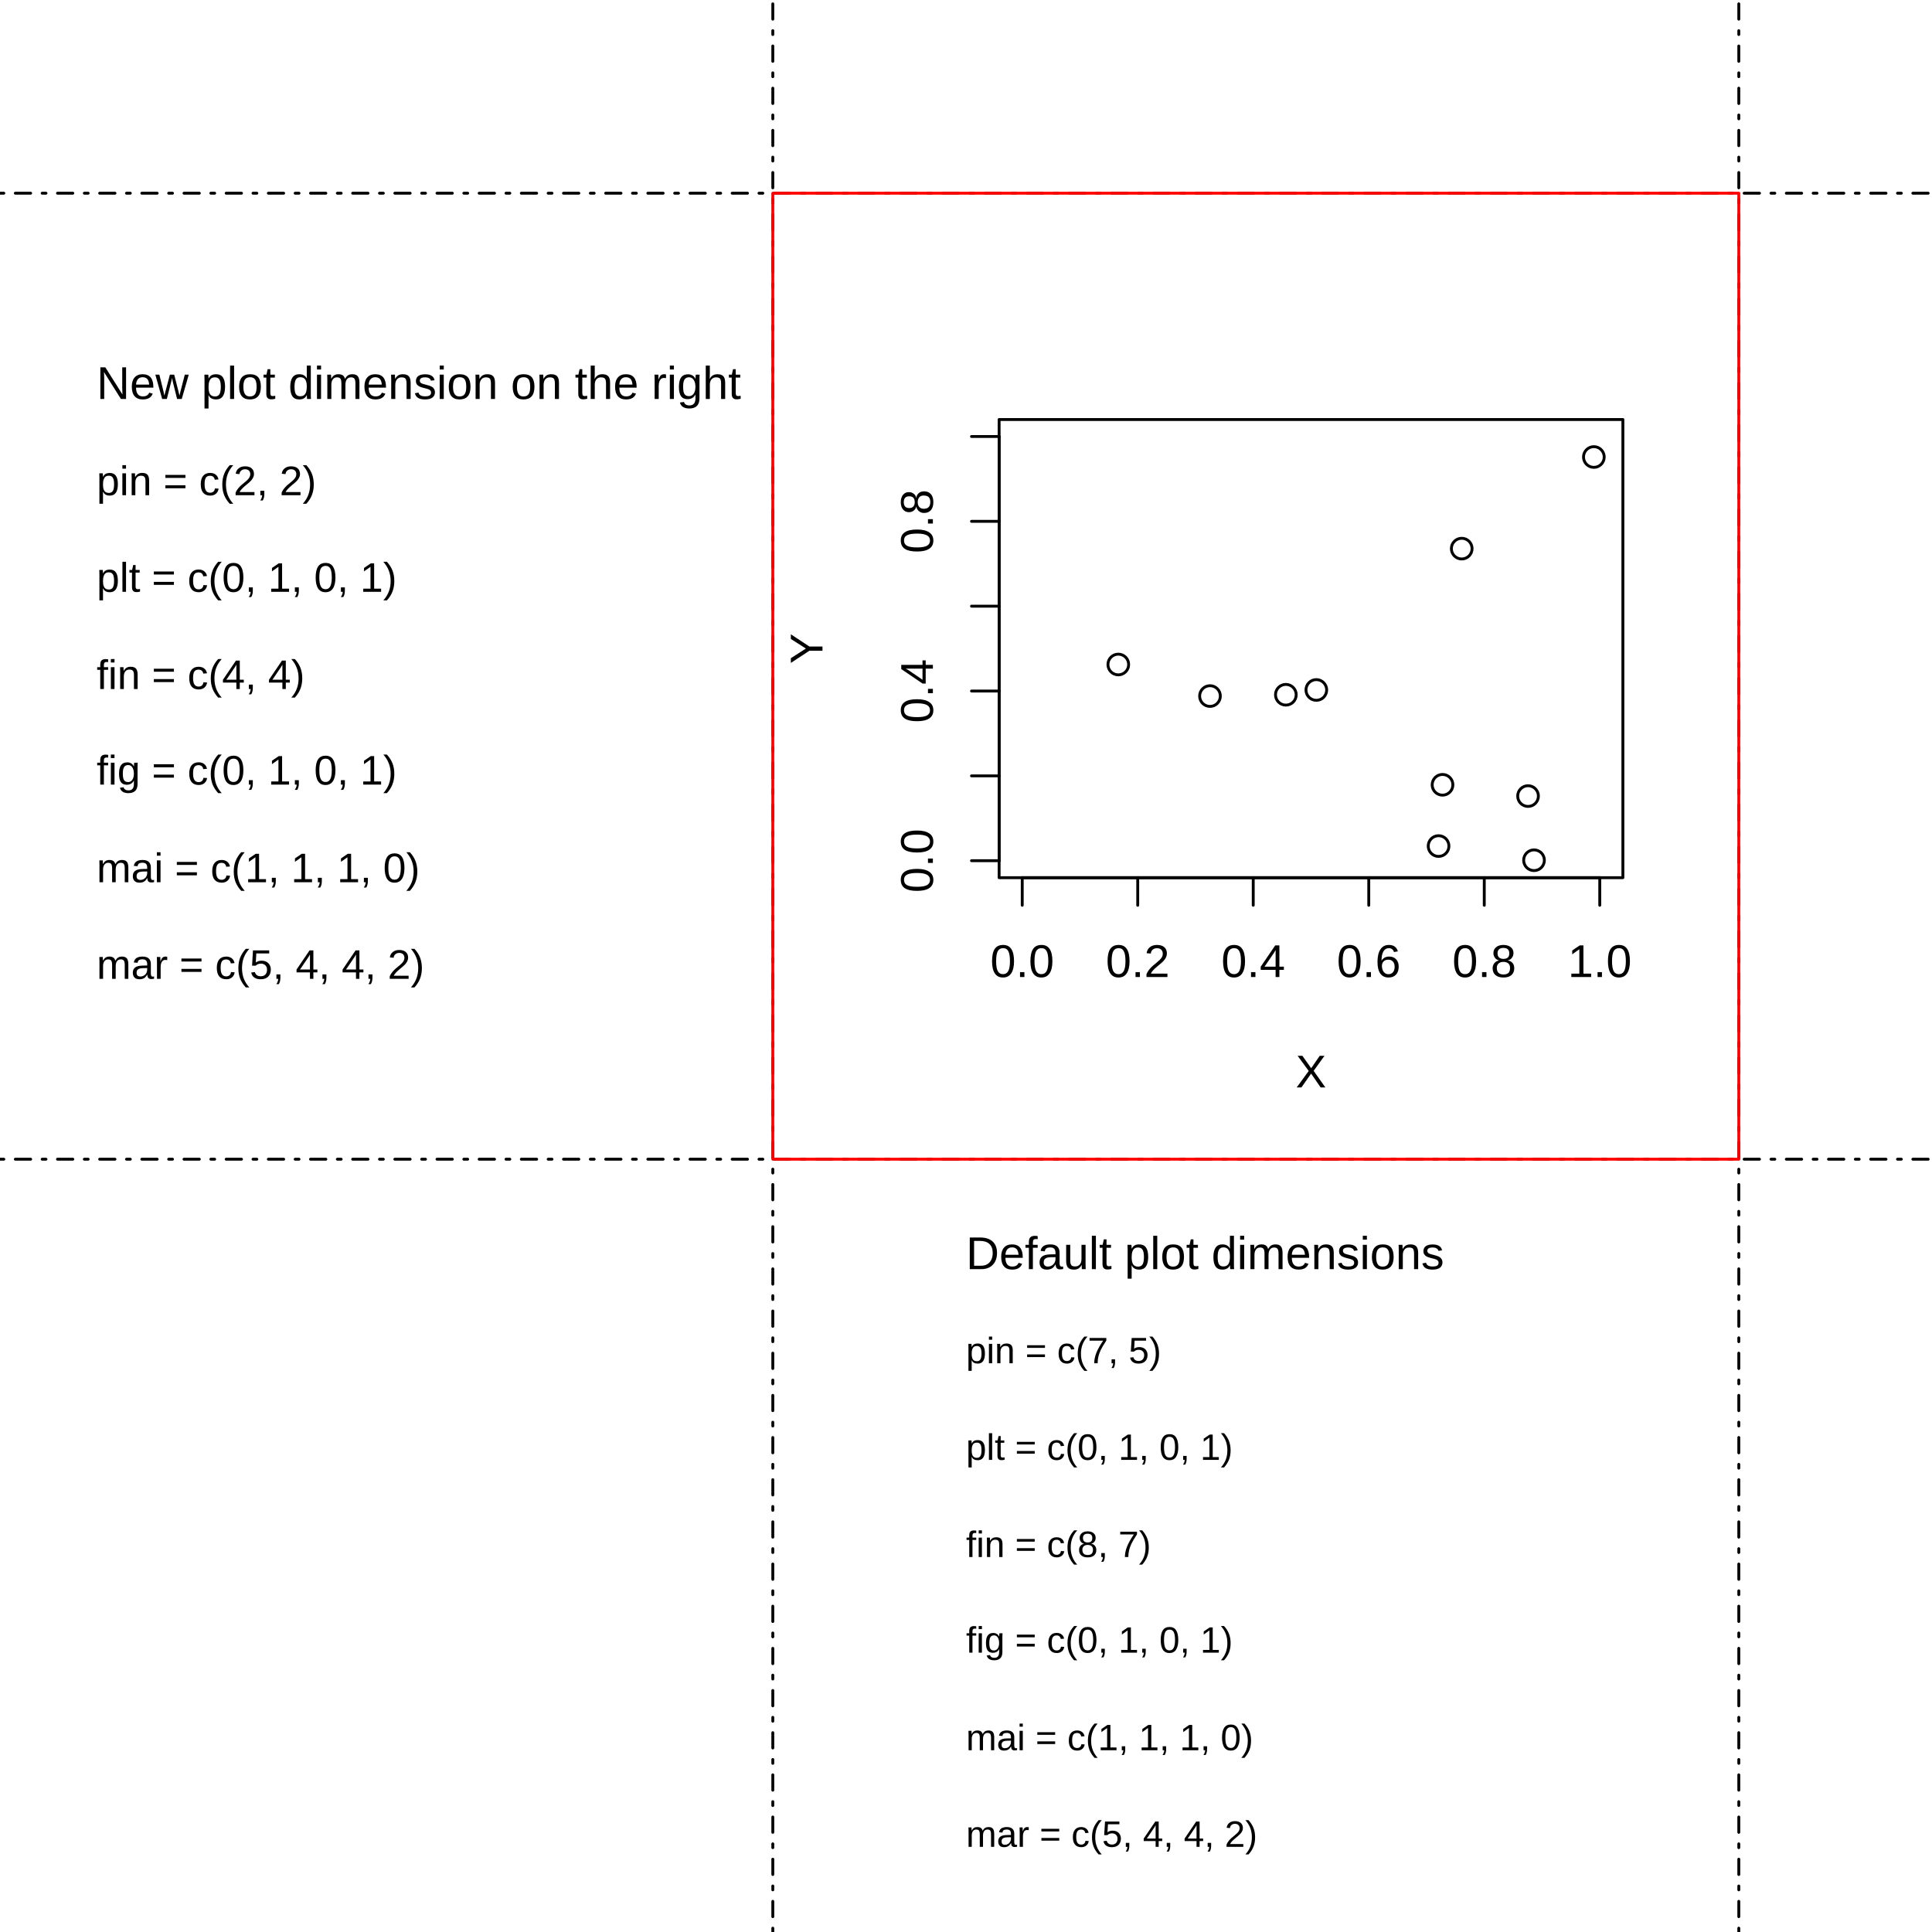
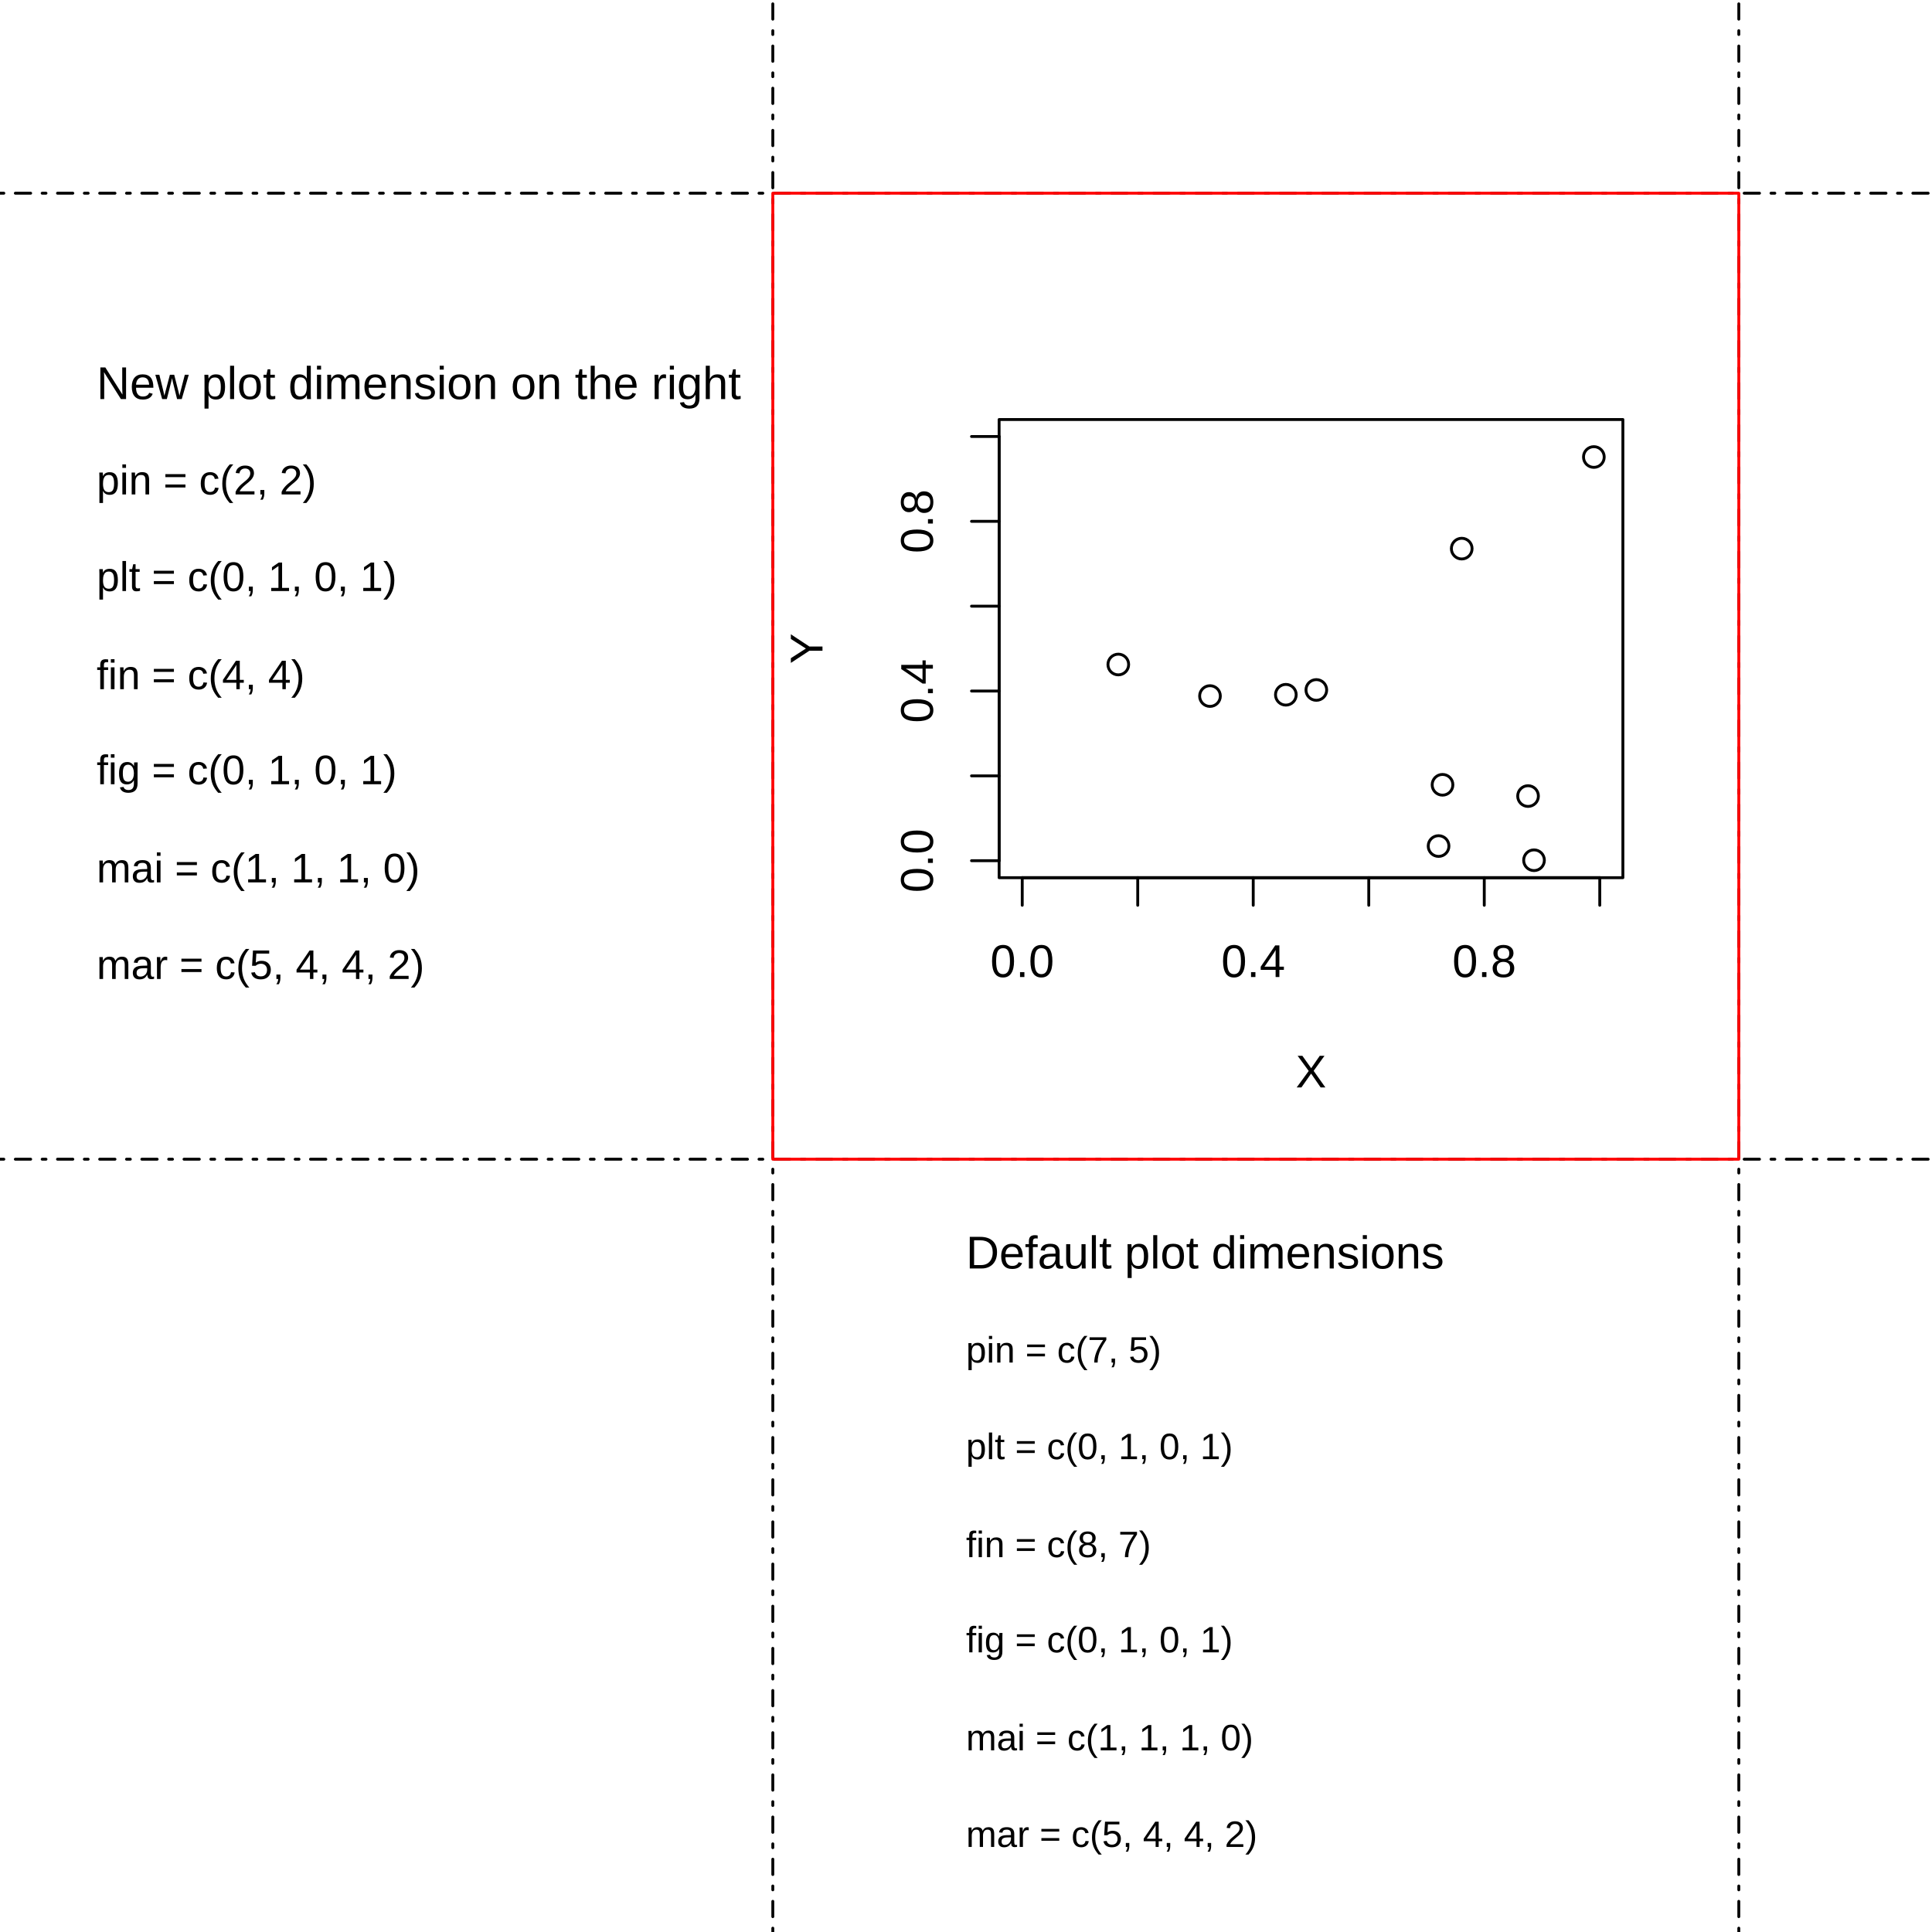
<svg xmlns="http://www.w3.org/2000/svg" class="svglite" width="504.00pt" height="504.00pt" viewBox="0 0 504.00 504.00">
  <defs>
    <style type="text/css">
    .svglite line, .svglite polyline, .svglite polygon, .svglite path, .svglite rect, .svglite circle {
      fill: none;
      stroke: #000000;
      stroke-linecap: round;
      stroke-linejoin: round;
      stroke-miterlimit: 10.00;
    }
    .svglite text {
      white-space: pre;
    }
  </style>
  </defs>
  <rect width="100%" height="100%" style="stroke: none; fill: #FFFFFF;" />
  <defs>
    <clipPath id="cpMC4wMHw1MDQuMDB8MC4wMHw1MDQuMDA=">
      <rect x="0.00" y="0.00" width="504.00" height="504.00" />
    </clipPath>
  </defs>
  <g clip-path="url(#cpMC4wMHw1MDQuMDB8MC4wMHw1MDQuMDA=)">
    <line x1="0.00" y1="302.40" x2="504.00" y2="302.40" style="stroke-width: 0.75; stroke-dasharray: 1.00,3.00,4.00,3.00;" />
    <line x1="0.00" y1="50.40" x2="504.00" y2="50.40" style="stroke-width: 0.75; stroke-dasharray: 1.00,3.00,4.00,3.00;" />
    <line x1="201.60" y1="504.00" x2="201.60" y2="0.00" style="stroke-width: 0.75; stroke-dasharray: 1.00,3.00,4.00,3.00;" />
    <line x1="453.60" y1="504.00" x2="453.60" y2="0.00" style="stroke-width: 0.75; stroke-dasharray: 1.00,3.00,4.00,3.00;" />
    <rect x="201.60" y="50.40" width="252.00" height="252.00" style="stroke-width: 0.75; stroke: #FF0000;" />
  </g>
  <defs>
    <clipPath id="cpNTkuMDR8NDczLjc2fDU5LjA0fDQzMC41Ng==">
      <rect x="59.04" y="59.04" width="414.72" height="371.52" />
    </clipPath>
  </defs>
  <g clip-path="url(#cpNTkuMDR8NDczLjc2fDU5LjA0fDQzMC41Ng==)">
</g>
  <defs>
    <clipPath id="cpMjYwLjY0fDQyMy4zNnwxMDkuNDR8MjI4Ljk2">
      <rect x="260.64" y="109.44" width="162.72" height="119.52" />
    </clipPath>
  </defs>
  <g clip-path="url(#cpMjYwLjY0fDQyMy4zNnwxMDkuNDR8MjI4Ljk2)">
    <circle cx="375.28" cy="220.71" r="2.70" style="stroke-width: 0.75;" />
    <circle cx="398.62" cy="207.67" r="2.70" style="stroke-width: 0.75;" />
    <circle cx="381.32" cy="143.12" r="2.70" style="stroke-width: 0.75;" />
    <circle cx="400.18" cy="224.41" r="2.70" style="stroke-width: 0.75;" />
    <circle cx="335.44" cy="181.24" r="2.70" style="stroke-width: 0.75;" />
    <circle cx="291.73" cy="173.35" r="2.70" style="stroke-width: 0.75;" />
    <circle cx="315.65" cy="181.58" r="2.70" style="stroke-width: 0.75;" />
    <circle cx="343.39" cy="179.99" r="2.70" style="stroke-width: 0.75;" />
    <circle cx="376.31" cy="204.73" r="2.70" style="stroke-width: 0.75;" />
    <circle cx="415.79" cy="119.22" r="2.70" style="stroke-width: 0.75;" />
  </g>
  <g clip-path="url(#cpMC4wMHw1MDQuMDB8MC4wMHw1MDQuMDA=)">
    <line x1="266.67" y1="228.96" x2="417.33" y2="228.96" style="stroke-width: 0.75;" />
    <line x1="266.67" y1="228.96" x2="266.67" y2="236.16" style="stroke-width: 0.75;" />
    <line x1="296.80" y1="228.96" x2="296.80" y2="236.16" style="stroke-width: 0.75;" />
    <line x1="326.93" y1="228.96" x2="326.93" y2="236.16" style="stroke-width: 0.75;" />
    <line x1="357.07" y1="228.96" x2="357.07" y2="236.16" style="stroke-width: 0.75;" />
    <line x1="387.20" y1="228.96" x2="387.20" y2="236.16" style="stroke-width: 0.75;" />
    <line x1="417.33" y1="228.96" x2="417.33" y2="236.16" style="stroke-width: 0.75;" />
-     <text x="266.67" y="254.88" text-anchor="middle" style="font-size: 12.00px; font-family: &quot;Arial&quot;;" textLength="16.65px" lengthAdjust="spacingAndGlyphs">0.0</text>
-     <text x="296.80" y="254.88" text-anchor="middle" style="font-size: 12.00px; font-family: &quot;Arial&quot;;" textLength="16.65px" lengthAdjust="spacingAndGlyphs">0.2</text>
-     <text x="326.93" y="254.88" text-anchor="middle" style="font-size: 12.00px; font-family: &quot;Arial&quot;;" textLength="16.65px" lengthAdjust="spacingAndGlyphs">0.4</text>
-     <text x="357.07" y="254.88" text-anchor="middle" style="font-size: 12.00px; font-family: &quot;Arial&quot;;" textLength="16.65px" lengthAdjust="spacingAndGlyphs">0.6</text>
-     <text x="387.20" y="254.88" text-anchor="middle" style="font-size: 12.00px; font-family: &quot;Arial&quot;;" textLength="16.65px" lengthAdjust="spacingAndGlyphs">0.8</text>
-     <text x="417.33" y="254.88" text-anchor="middle" style="font-size: 12.00px; font-family: &quot;Arial&quot;;" textLength="16.65px" lengthAdjust="spacingAndGlyphs">1.0</text>
+     <text x="266.67" y="254.88" text-anchor="middle" style="font-size: 12.00px; font-family: &quot;Arial&quot;;" textLength="19.09px" lengthAdjust="spacingAndGlyphs">0.0</text>
+     <text x="326.93" y="254.88" text-anchor="middle" style="font-size: 12.00px; font-family: &quot;Arial&quot;;" textLength="19.09px" lengthAdjust="spacingAndGlyphs">0.4</text>
+     <text x="387.20" y="254.88" text-anchor="middle" style="font-size: 12.00px; font-family: &quot;Arial&quot;;" textLength="19.09px" lengthAdjust="spacingAndGlyphs">0.8</text>
    <line x1="260.64" y1="224.53" x2="260.64" y2="113.87" style="stroke-width: 0.75;" />
    <line x1="260.64" y1="224.53" x2="253.44" y2="224.53" style="stroke-width: 0.75;" />
    <line x1="260.64" y1="202.40" x2="253.44" y2="202.40" style="stroke-width: 0.75;" />
    <line x1="260.64" y1="180.27" x2="253.44" y2="180.27" style="stroke-width: 0.75;" />
    <line x1="260.64" y1="158.13" x2="253.44" y2="158.13" style="stroke-width: 0.75;" />
    <line x1="260.64" y1="136.00" x2="253.44" y2="136.00" style="stroke-width: 0.75;" />
    <line x1="260.64" y1="113.87" x2="253.44" y2="113.87" style="stroke-width: 0.75;" />
-     <text transform="translate(243.36,224.53) rotate(-90)" text-anchor="middle" style="font-size: 12.00px; font-family: &quot;Arial&quot;;" textLength="16.65px" lengthAdjust="spacingAndGlyphs">0.0</text>
-     <text transform="translate(243.36,180.27) rotate(-90)" text-anchor="middle" style="font-size: 12.00px; font-family: &quot;Arial&quot;;" textLength="16.65px" lengthAdjust="spacingAndGlyphs">0.4</text>
-     <text transform="translate(243.36,136.00) rotate(-90)" text-anchor="middle" style="font-size: 12.00px; font-family: &quot;Arial&quot;;" textLength="16.65px" lengthAdjust="spacingAndGlyphs">0.8</text>
+     <text transform="translate(243.36,224.53) rotate(-90)" text-anchor="middle" style="font-size: 12.00px; font-family: &quot;Arial&quot;;" textLength="19.09px" lengthAdjust="spacingAndGlyphs">0.0</text>
+     <text transform="translate(243.36,180.27) rotate(-90)" text-anchor="middle" style="font-size: 12.00px; font-family: &quot;Arial&quot;;" textLength="19.09px" lengthAdjust="spacingAndGlyphs">0.4</text>
+     <text transform="translate(243.36,136.00) rotate(-90)" text-anchor="middle" style="font-size: 12.00px; font-family: &quot;Arial&quot;;" textLength="19.09px" lengthAdjust="spacingAndGlyphs">0.8</text>
    <polygon points="260.64,228.96 423.36,228.96 423.36,109.44 260.64,109.44 " style="stroke-width: 0.75;" />
  </g>
  <defs>
    <clipPath id="cpMjAxLjYwfDQ1My42MHw1MC40MHwzMDIuNDA=">
      <rect x="201.60" y="50.40" width="252.00" height="252.00" />
    </clipPath>
  </defs>
  <g clip-path="url(#cpMjAxLjYwfDQ1My42MHw1MC40MHwzMDIuNDA=)">
-     <text x="342.00" y="283.68" text-anchor="middle" style="font-size: 12.00px; font-family: &quot;Arial&quot;;" textLength="6.88px" lengthAdjust="spacingAndGlyphs">X</text>
-     <text transform="translate(214.56,169.20) rotate(-90)" text-anchor="middle" style="font-size: 12.00px; font-family: &quot;Arial&quot;;" textLength="6.37px" lengthAdjust="spacingAndGlyphs">Y</text>
+     <text x="342.00" y="283.68" text-anchor="middle" style="font-size: 12.00px; font-family: &quot;Arial&quot;;" textLength="8.22px" lengthAdjust="spacingAndGlyphs">X</text>
+     <text transform="translate(214.56,169.20) rotate(-90)" text-anchor="middle" style="font-size: 12.00px; font-family: &quot;Arial&quot;;" textLength="7.33px" lengthAdjust="spacingAndGlyphs">Y</text>
  </g>
  <g clip-path="url(#cpNTkuMDR8NDczLjc2fDU5LjA0fDQzMC41Ng==)">
</g>
  <g clip-path="url(#cpMC4wMHw1MDQuMDB8MC4wMHw1MDQuMDA=)">
-     <text x="25.20" y="255.35" style="font-size: 10.80px; font-family: &quot;Arial&quot;;" textLength="84.13px" lengthAdjust="spacingAndGlyphs">mar = c(5, 4, 4, 2)</text>
-     <text x="25.20" y="230.15" style="font-size: 10.80px; font-family: &quot;Arial&quot;;" textLength="82.91px" lengthAdjust="spacingAndGlyphs">mai = c(1, 1, 1, 0)</text>
-     <text x="25.20" y="204.67" style="font-size: 10.80px; font-family: &quot;Arial&quot;;" textLength="76.40px" lengthAdjust="spacingAndGlyphs">fig = c(0, 1, 0, 1)</text>
-     <text x="25.20" y="179.75" style="font-size: 10.80px; font-family: &quot;Arial&quot;;" textLength="54.09px" lengthAdjust="spacingAndGlyphs">fin = c(4, 4)</text>
-     <text x="25.20" y="154.38" style="font-size: 10.80px; font-family: &quot;Arial&quot;;" textLength="77.69px" lengthAdjust="spacingAndGlyphs">plt = c(0, 1, 0, 1)</text>
-     <text x="25.20" y="129.18" style="font-size: 10.80px; font-family: &quot;Arial&quot;;" textLength="57.28px" lengthAdjust="spacingAndGlyphs">pin = c(2, 2)</text>
-     <text x="25.20" y="104.08" style="font-size: 12.00px; font-family: &quot;Arial&quot;;" textLength="179.92px" lengthAdjust="spacingAndGlyphs">New plot dimension on the right</text>
-     <text x="252.00" y="481.78" style="font-size: 9.60px; font-family: &quot;Arial&quot;;" textLength="74.74px" lengthAdjust="spacingAndGlyphs">mar = c(5, 4, 4, 2)</text>
-     <text x="252.00" y="456.58" style="font-size: 9.60px; font-family: &quot;Arial&quot;;" textLength="73.66px" lengthAdjust="spacingAndGlyphs">mai = c(1, 1, 1, 0)</text>
-     <text x="252.00" y="431.13" style="font-size: 9.60px; font-family: &quot;Arial&quot;;" textLength="67.87px" lengthAdjust="spacingAndGlyphs">fig = c(0, 1, 0, 1)</text>
-     <text x="252.00" y="406.18" style="font-size: 9.60px; font-family: &quot;Arial&quot;;" textLength="48.06px" lengthAdjust="spacingAndGlyphs">fin = c(8, 7)</text>
-     <text x="252.00" y="380.83" style="font-size: 9.60px; font-family: &quot;Arial&quot;;" textLength="69.02px" lengthAdjust="spacingAndGlyphs">plt = c(0, 1, 0, 1)</text>
-     <text x="252.00" y="355.63" style="font-size: 9.60px; font-family: &quot;Arial&quot;;" textLength="50.89px" lengthAdjust="spacingAndGlyphs">pin = c(7, 5)</text>
-     <text x="252.00" y="331.08" style="font-size: 12.00px; font-family: &quot;Arial&quot;;" textLength="133.76px" lengthAdjust="spacingAndGlyphs">Default plot dimensions</text>
+     <text x="25.20" y="255.38" style="font-size: 10.80px; font-family: &quot;Arial&quot;;" textLength="99.94px" lengthAdjust="spacingAndGlyphs">mar = c(5, 4, 4, 2)</text>
+     <text x="25.20" y="230.19" style="font-size: 10.80px; font-family: &quot;Arial&quot;;" textLength="98.50px" lengthAdjust="spacingAndGlyphs">mai = c(1, 1, 1, 0)</text>
+     <text x="25.20" y="204.58" style="font-size: 10.80px; font-family: &quot;Arial&quot;;" textLength="92.02px" lengthAdjust="spacingAndGlyphs">fig = c(0, 1, 0, 1)</text>
+     <text x="25.20" y="179.79" style="font-size: 10.80px; font-family: &quot;Arial&quot;;" textLength="64.54px" lengthAdjust="spacingAndGlyphs">fin = c(4, 4)</text>
+     <text x="25.20" y="154.18" style="font-size: 10.80px; font-family: &quot;Arial&quot;;" textLength="92.46px" lengthAdjust="spacingAndGlyphs">plt = c(0, 1, 0, 1)</text>
+     <text x="25.20" y="128.98" style="font-size: 10.80px; font-family: &quot;Arial&quot;;" textLength="67.59px" lengthAdjust="spacingAndGlyphs">pin = c(2, 2)</text>
+     <text x="25.20" y="104.11" style="font-size: 12.00px; font-family: &quot;Arial&quot;;" textLength="193.31px" lengthAdjust="spacingAndGlyphs">New plot dimension on the right</text>
+     <text x="252.00" y="481.81" style="font-size: 9.60px; font-family: &quot;Arial&quot;;" textLength="88.72px" lengthAdjust="spacingAndGlyphs">mar = c(5, 4, 4, 2)</text>
+     <text x="252.00" y="456.61" style="font-size: 9.60px; font-family: &quot;Arial&quot;;" textLength="87.44px" lengthAdjust="spacingAndGlyphs">mai = c(1, 1, 1, 0)</text>
+     <text x="252.00" y="431.05" style="font-size: 9.60px; font-family: &quot;Arial&quot;;" textLength="81.68px" lengthAdjust="spacingAndGlyphs">fig = c(0, 1, 0, 1)</text>
+     <text x="252.00" y="406.21" style="font-size: 9.60px; font-family: &quot;Arial&quot;;" textLength="57.29px" lengthAdjust="spacingAndGlyphs">fin = c(8, 7)</text>
+     <text x="252.00" y="380.65" style="font-size: 9.60px; font-family: &quot;Arial&quot;;" textLength="82.07px" lengthAdjust="spacingAndGlyphs">plt = c(0, 1, 0, 1)</text>
+     <text x="252.00" y="355.45" style="font-size: 9.60px; font-family: &quot;Arial&quot;;" textLength="60.00px" lengthAdjust="spacingAndGlyphs">pin = c(7, 5)</text>
+     <text x="252.00" y="330.91" style="font-size: 12.00px; font-family: &quot;Arial&quot;;" textLength="142.95px" lengthAdjust="spacingAndGlyphs">Default plot dimensions</text>
  </g>
</svg>
